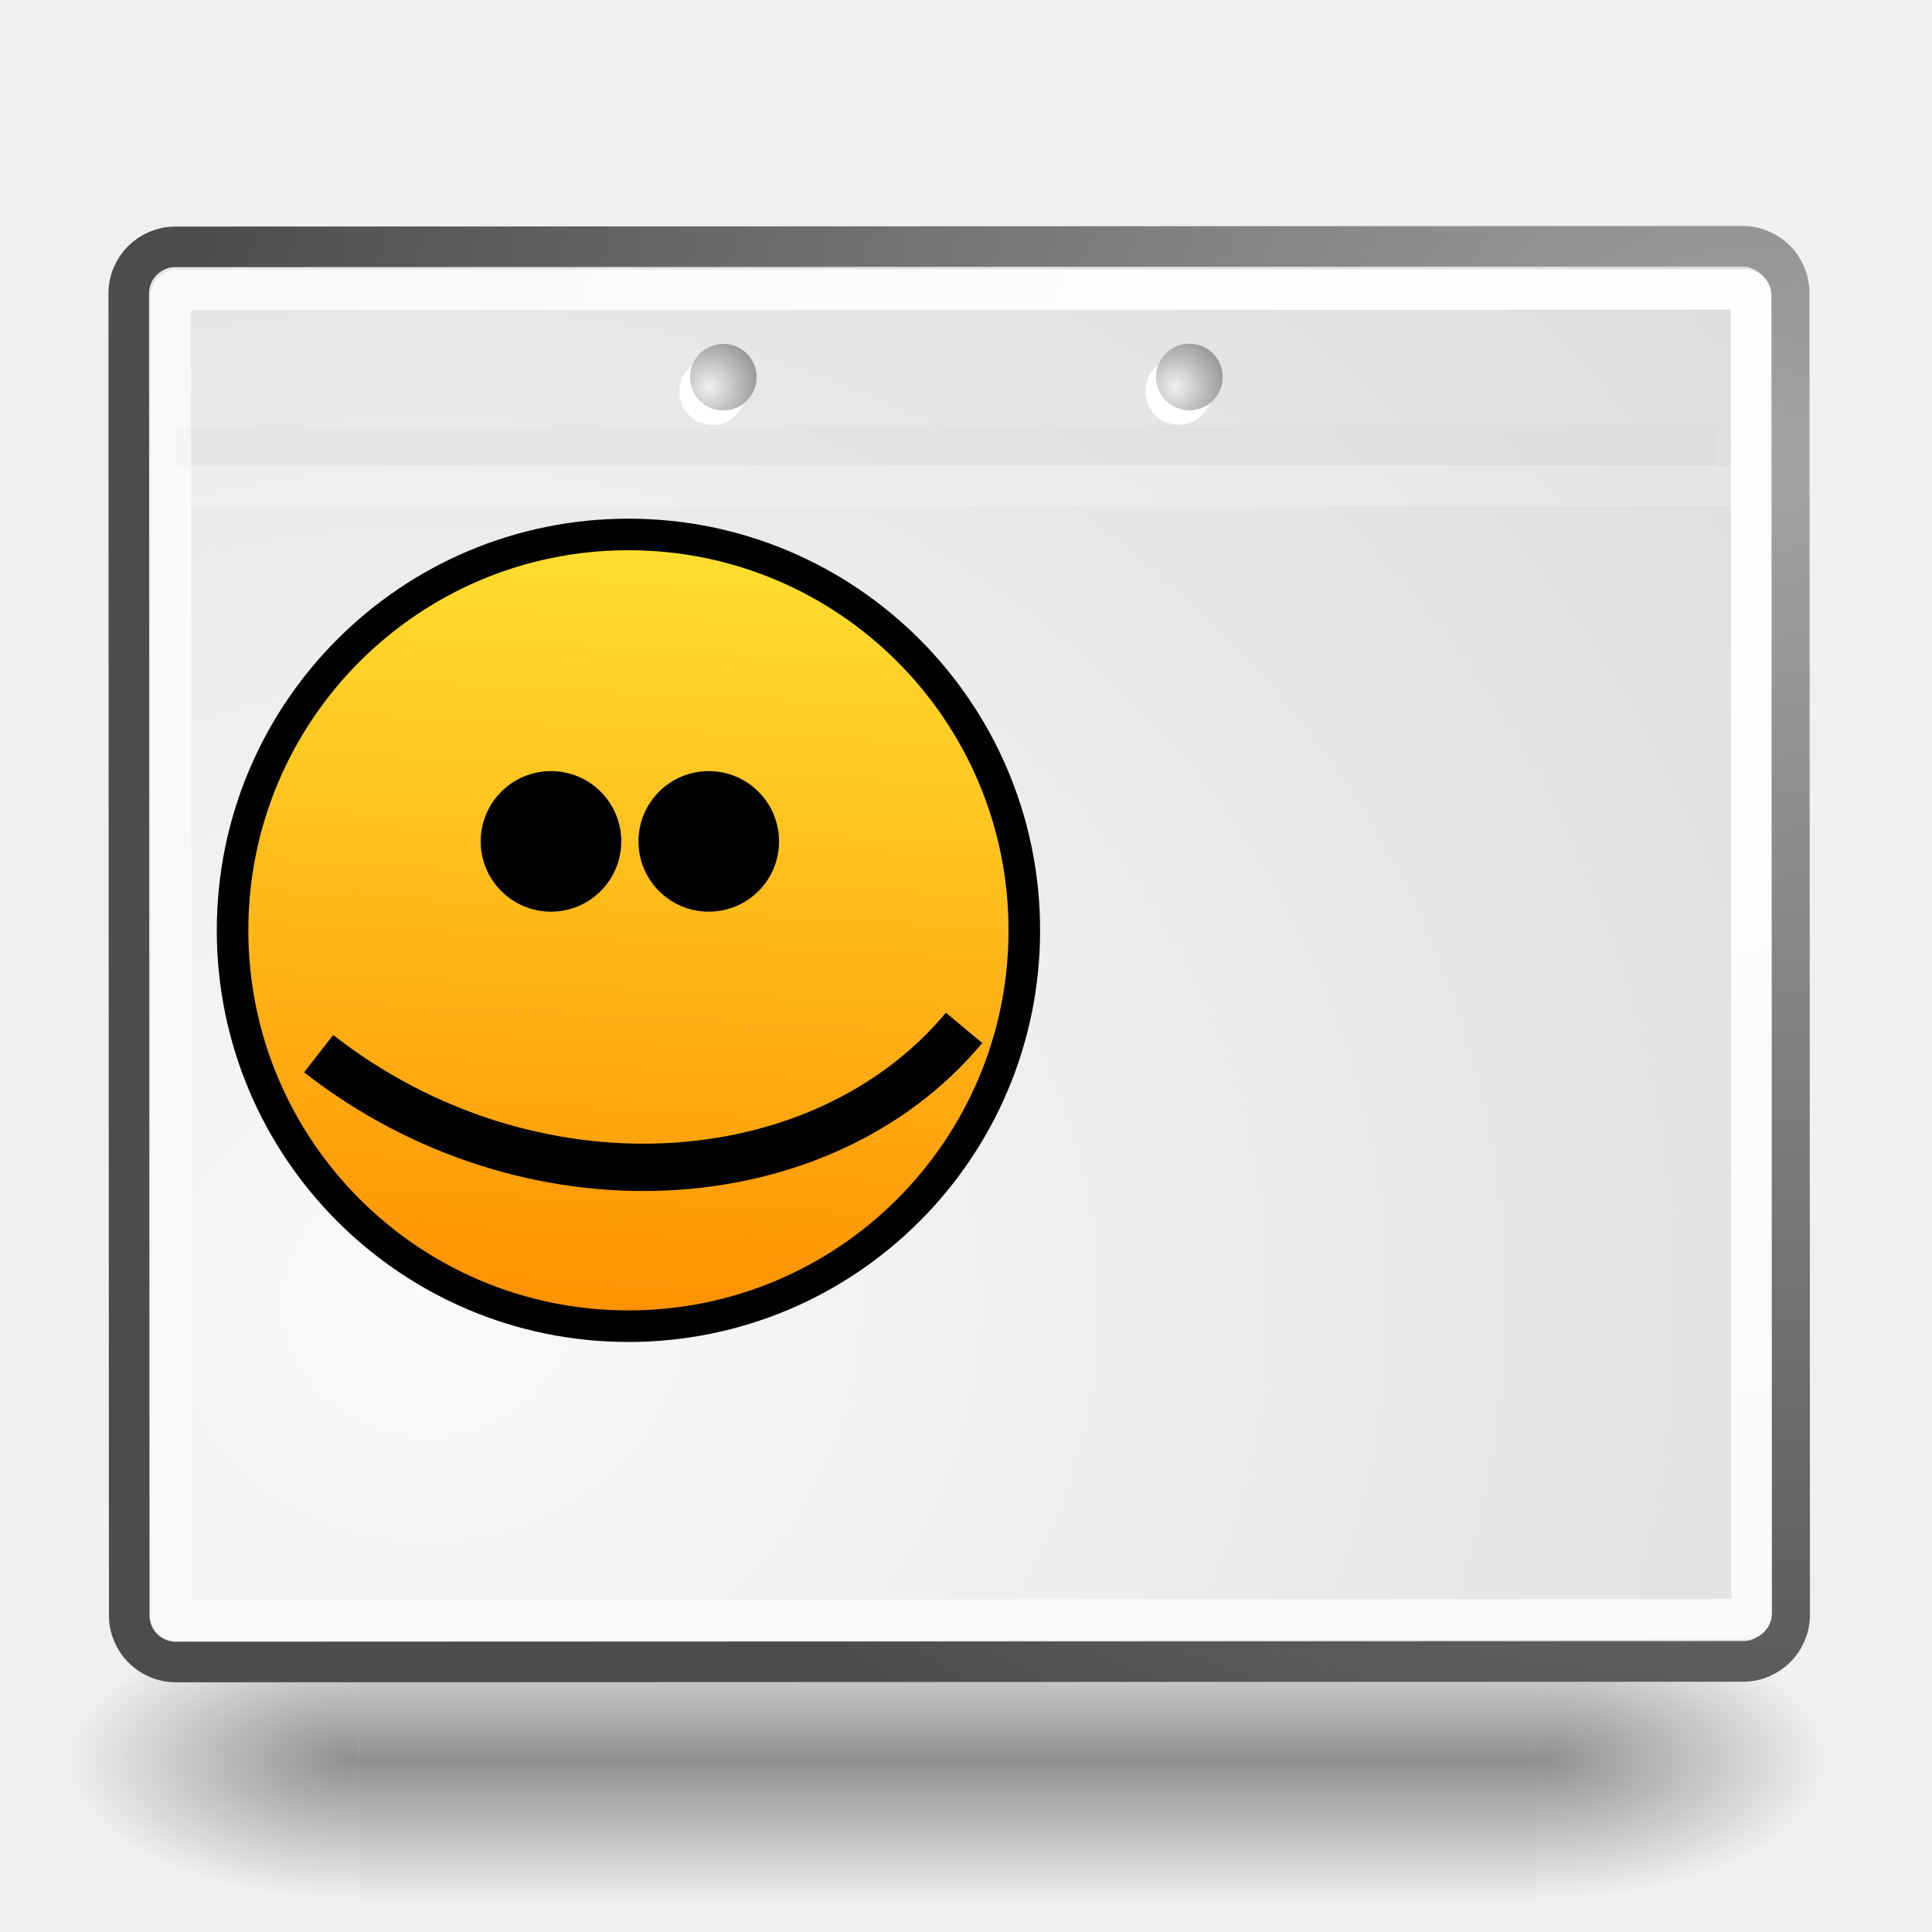
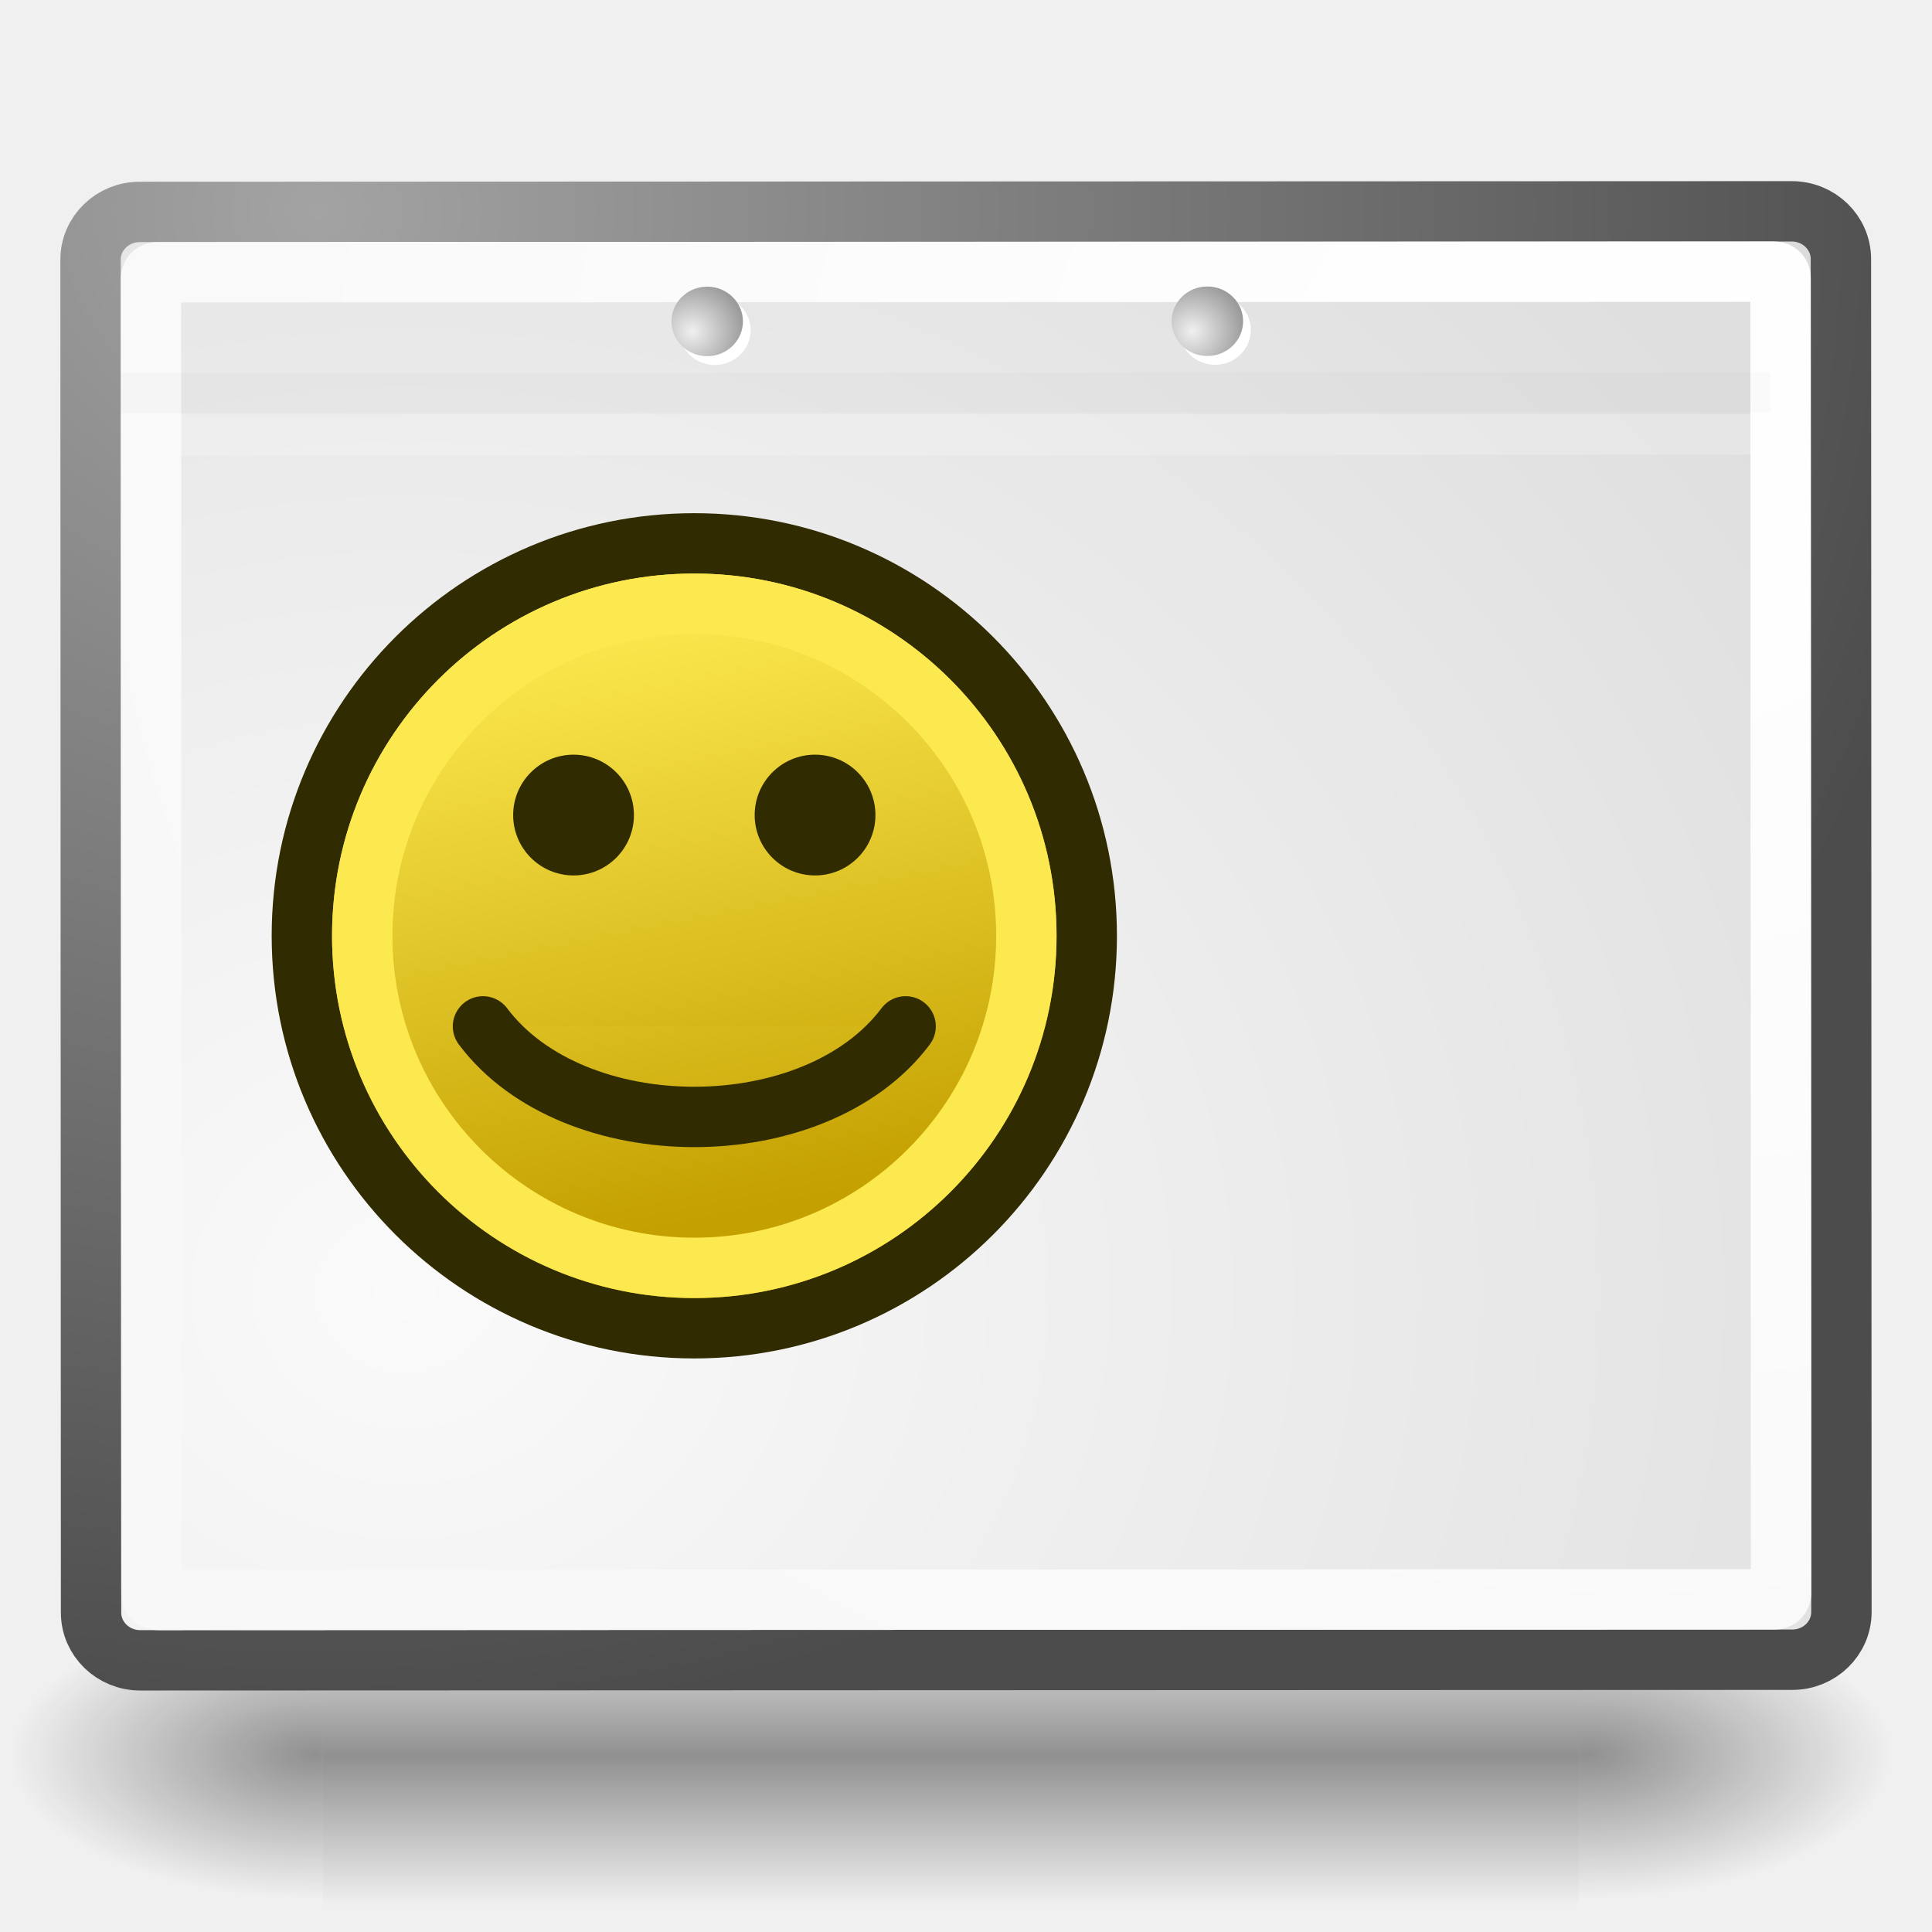
<svg xmlns="http://www.w3.org/2000/svg" xmlns:xlink="http://www.w3.org/1999/xlink" width="64px" height="64px" id="svg2985" version="1.1">
  <defs id="defs2987">
+     <linearGradient id="linearGradient3861">
+       <stop style="stop-color:#c4a000;stop-opacity:1" offset="0" id="stop3863" />
+       <stop style="stop-color:#fce94f;stop-opacity:1" offset="1" id="stop3865" />
+     </linearGradient>
    <linearGradient id="linearGradient3763">
      <stop style="stop-color:#ff8f00;stop-opacity:1;" offset="0" id="stop3765" />
      <stop style="stop-color:#ffdf30;stop-opacity:1;" offset="1" id="stop3767" />
    </linearGradient>
    <linearGradient xlink:href="#linearGradient3763" id="linearGradient3769" x1="34.818" y1="58.545" x2="37.364" y2="7.273" gradientUnits="userSpaceOnUse" />
    <radialGradient xlink:href="#aigrd2" id="radialGradient2283" gradientUnits="userSpaceOnUse" gradientTransform="matrix(0.229703,0,0,0.229703,4.613529,3.979808)" cx="20.892" cy="114.568" fx="20.892" fy="114.568" r="5.256" />
    <radialGradient gradientUnits="userSpaceOnUse" fy="114.568" fx="20.892" r="5.256" cy="114.568" cx="20.892" id="aigrd2">
      <stop id="stop15566" style="stop-color:#F0F0F0" offset="0" />
      <stop id="stop15568" style="stop-color:#9a9a9a;stop-opacity:1;" offset="1" />
    </radialGradient>
    <radialGradient xlink:href="#aigrd3" id="radialGradient2285" gradientUnits="userSpaceOnUse" gradientTransform="matrix(0.229703,0,0,0.229703,4.613529,3.979808)" cx="20.892" cy="64.568" fx="20.892" fy="64.568" r="5.257" />
    <radialGradient gradientUnits="userSpaceOnUse" fy="64.568" fx="20.892" r="5.257" cy="64.568" cx="20.892" id="aigrd3">
      <stop id="stop15573" style="stop-color:#F0F0F0" offset="0" />
      <stop id="stop15575" style="stop-color:#9a9a9a;stop-opacity:1;" offset="1" />
    </radialGradient>
-     <radialGradient r="38.159" fy="7.268" fx="8.144" cy="7.268" cx="8.144" gradientTransform="matrix(1.30152,0,0,1.388211,3.811166,-63.2972)" gradientUnits="userSpaceOnUse" id="radialGradient15668" xlink:href="#linearGradient15662" />
+     <radialGradient r="38.159" fy="7.268" fx="8.144" cy="7.268" cx="8.144" gradientTransform="matrix(1.299285,0,0,1.431507,3.23454,-64.4373)" gradientUnits="userSpaceOnUse" id="radialGradient15668" xlink:href="#linearGradient15662" />
    <linearGradient id="linearGradient15662">
      <stop style="stop-color:#ffffff;stop-opacity:1;" offset="0" id="stop15664" />
      <stop style="stop-color:#f8f8f8;stop-opacity:1;" offset="1" id="stop15666" />
    </linearGradient>
-     <radialGradient r="86.708" fy="35.737" fx="33.967" cy="35.737" cx="33.967" gradientTransform="matrix(1.291062,0,0,1.399455,-0.696567,-64.16613)" gradientUnits="userSpaceOnUse" id="radialGradient15658" xlink:href="#linearGradient259" />
+     <radialGradient r="86.708" fy="35.737" fx="33.967" cy="35.737" cx="33.967" gradientTransform="matrix(1.321421,0,0,1.475243,-2.063414,-66.14627)" gradientUnits="userSpaceOnUse" id="radialGradient15658" xlink:href="#linearGradient259" />
    <linearGradient id="linearGradient259">
      <stop style="stop-color:#fafafa;stop-opacity:1;" offset="0" id="stop260" />
      <stop style="stop-color:#bbbbbb;stop-opacity:1;" offset="1" id="stop261" />
    </linearGradient>
-     <radialGradient r="37.752" fy="3.756" fx="8.824" cy="3.756" cx="8.824" gradientTransform="matrix(1.30152,0,0,1.388211,3.811166,-63.2972)" gradientUnits="userSpaceOnUse" id="radialGradient15656" xlink:href="#linearGradient269" />
+     <radialGradient r="37.752" fy="37.389" fx="3.343" cy="37.389" cx="3.343" gradientTransform="matrix(1.332124,0,0,1.46339,2.550315,-65.23028)" gradientUnits="userSpaceOnUse" id="radialGradient15656" xlink:href="#linearGradient269" />
    <linearGradient id="linearGradient269">
      <stop style="stop-color:#a3a3a3;stop-opacity:1;" offset="0" id="stop270" />
      <stop style="stop-color:#4c4c4c;stop-opacity:1;" offset="1" id="stop271" />
    </linearGradient>
    <linearGradient xlink:href="#linearGradient5048" id="linearGradient5027" gradientUnits="userSpaceOnUse" gradientTransform="matrix(2.774389,0,0,1.969706,-1892.179,-872.8854)" x1="302.857" y1="366.648" x2="302.857" y2="609.505" />
    <linearGradient id="linearGradient5048">
      <stop style="stop-color:black;stop-opacity:0;" offset="0" id="stop5050" />
      <stop id="stop5056" offset="0.5" style="stop-color:black;stop-opacity:1;" />
      <stop style="stop-color:black;stop-opacity:0;" offset="1" id="stop5052" />
    </linearGradient>
    <radialGradient xlink:href="#linearGradient5060" id="radialGradient5029" gradientUnits="userSpaceOnUse" gradientTransform="matrix(2.774389,0,0,1.969706,-1891.633,-872.8854)" cx="605.714" cy="486.648" fx="605.714" fy="486.648" r="117.143" />
    <linearGradient id="linearGradient5060">
      <stop style="stop-color:black;stop-opacity:1;" offset="0" id="stop5062" />
      <stop style="stop-color:black;stop-opacity:0;" offset="1" id="stop5064" />
    </linearGradient>
    <radialGradient xlink:href="#linearGradient5060" id="radialGradient5031" gradientUnits="userSpaceOnUse" gradientTransform="matrix(-2.774389,0,0,1.969706,112.7623,-872.8854)" cx="605.714" cy="486.648" fx="605.714" fy="486.648" r="117.143" />
    <radialGradient r="117.143" fy="486.648" fx="605.714" cy="486.648" cx="605.714" gradientTransform="matrix(-2.774389,0,0,1.969706,112.7623,-872.8854)" gradientUnits="userSpaceOnUse" id="radialGradient3277" xlink:href="#linearGradient5060" />
-     <linearGradient xlink:href="#linearGradient3763" id="linearGradient3398" gradientUnits="userSpaceOnUse" x1="34.818" y1="58.545" x2="37.364" y2="7.273" />
+     <linearGradient xlink:href="#linearGradient3861" id="linearGradient3867" x1="38.633" y1="49.568" x2="30.98" y2="11.301" gradientUnits="userSpaceOnUse" />
+     <linearGradient xlink:href="#linearGradient3861" id="linearGradient3878" gradientUnits="userSpaceOnUse" x1="38.633" y1="49.568" x2="30.98" y2="11.301" />
+     <linearGradient xlink:href="#linearGradient3861" id="linearGradient3880" gradientUnits="userSpaceOnUse" x1="38.633" y1="49.568" x2="30.98" y2="11.301" />
+     <linearGradient xlink:href="#linearGradient3861" id="linearGradient3882" gradientUnits="userSpaceOnUse" x1="38.633" y1="49.568" x2="30.98" y2="11.301" />
  </defs>
  <g id="layer1">
-     <g style="display:inline" id="g5022" transform="matrix(0.02910325,0,0,0.01997086,57.26876,56.57957)">
+     <g style="display:inline" id="g5022" transform="matrix(0.03105656,0,0,0.02070884,59.12281,56.33776)">
      <rect y="-150.697" x="-1559.252" height="478.357" width="1339.633" id="rect4173" style="opacity:0.402;color:#000000;fill:url(#linearGradient5027);fill-opacity:1;fill-rule:nonzero;stroke:none;stroke-width:1;marker:none;visibility:visible;display:inline;overflow:visible" />
      <path id="path5058" d="m -219.619,-150.68 c 0,0 0,478.331 0,478.331 142.874,0.9 345.4,-107.17 345.4,-239.196 0,-132.027 -159.437,-239.135 -345.4,-239.135 z" style="opacity:0.402;color:#000000;fill:url(#radialGradient5029);fill-opacity:1;fill-rule:nonzero;stroke:none;stroke-width:1;marker:none;visibility:visible;display:inline;overflow:visible" />
      <path style="opacity:0.402;color:#000000;fill:url(#radialGradient3277);fill-opacity:1;fill-rule:nonzero;stroke:none;stroke-width:1;marker:none;visibility:visible;display:inline;overflow:visible" d="m -1559.252,-150.68 c 0,0 0,478.331 0,478.331 -142.874,0.9 -345.4,-107.17 -345.4,-239.196 0,-132.027 159.437,-239.135 345.4,-239.135 z" id="path5018" />
    </g>
-     <rect ry="1.545" y="-59.265" x="8.18" height="55.004" width="46.878" id="rect15391" style="color:#000000;fill:url(#radialGradient15658);fill-opacity:1;fill-rule:nonzero;stroke:url(#radialGradient15656);stroke-width:1.344;stroke-linecap:round;stroke-linejoin:round;stroke-miterlimit:4;stroke-opacity:1;stroke-dashoffset:0;marker:none;visibility:visible;display:block;overflow:visible" rx="1.545" transform="matrix(3.7443727e-4,0.9999999,-0.9999999,3.7443727e-4,0,0)" />
-     <rect rx="0.2" ry="0.2" y="-58.005" x="9.608" height="52.35" width="44.056" id="rect15660" style="color:#000000;fill:none;stroke:url(#radialGradient15668);stroke-width:1.344;stroke-linecap:round;stroke-linejoin:round;stroke-miterlimit:4;stroke-opacity:1;stroke-dashoffset:0;marker:none;visibility:visible;display:block;overflow:visible" transform="matrix(3.7443727e-4,0.9999999,-0.9999999,3.7443727e-4,0,0)" />
-     <g style="display:inline" id="g2270" transform="matrix(5.0330596e-4,1.344166,-1.344166,5.0330596e-4,64.21726,0.1483199)">
-       <g transform="matrix(0.229703,0,0,0.229703,4.967081,4.244972)" style="fill:#ffffff;fill-opacity:1;fill-rule:nonzero;stroke:#000000;stroke-miterlimit:4" id="g1440">
+     <rect ry="1.628" y="-60.979" x="7.022" height="57.983" width="47.98" id="rect15391" style="color:#000000;fill:url(#radialGradient15658);fill-opacity:1;fill-rule:nonzero;stroke:url(#radialGradient15656);stroke-width:2;stroke-linecap:round;stroke-linejoin:round;stroke-miterlimit:4;stroke-opacity:1;stroke-dashoffset:0;marker:none;visibility:visible;display:block;overflow:visible" rx="1.581" transform="matrix(3.8564681e-4,0.9999999,-0.9999999,3.6355354e-4,0,0)" />
+     <rect rx="0.2" ry="0.207" y="-58.98" x="9.021" height="53.983" width="43.981" id="rect15660" style="color:#000000;fill:none;stroke:url(#radialGradient15668);stroke-width:2;stroke-linecap:round;stroke-linejoin:round;stroke-miterlimit:4;stroke-opacity:1;stroke-dashoffset:0;marker:none;visibility:visible;display:block;overflow:visible" transform="matrix(3.8677965e-4,0.9999999,-0.9999999,3.624888e-4,0,0)" />
+     <g style="display:inline" id="g2270" transform="matrix(5.4018201e-4,1.402548,-1.44265,5.2516612e-4,66.63165,-2.235099)">
+       <g transform="matrix(0.229703,0,0,0.229703,4.967081,4.244972)" style="fill:#ffffff;fill-opacity:1;fill-rule:nonzero;stroke:#000000;stroke-width:0.945;stroke-miterlimit:4" id="g1440">
        <radialGradient gradientUnits="userSpaceOnUse" fy="114.568" fx="20.892" r="5.256" cy="114.568" cx="20.892" id="radialGradient1442">
          <stop id="stop1444" style="stop-color:#F0F0F0" offset="0" />
          <stop id="stop1446" style="stop-color:#474747" offset="1" />
        </radialGradient>
-         <path id="path1448" d="m 23.428,113.07 c 0,1.973 -1.6,3.572 -3.573,3.572 -1.974,0 -3.573,-1.6 -3.573,-3.572 0,-1.974 1.6,-3.573 3.573,-3.573 1.973,0 3.573,1.6 3.573,3.573 z" style="stroke:none" />
+         <path id="path1448" d="m 22.792,111.144 c 0,1.973 -1.6,3.572 -3.573,3.572 -1.974,0 -3.573,-1.6 -3.573,-3.572 0,-1.974 1.6,-3.573 3.573,-3.573 1.973,0 3.573,1.6 3.573,3.573 z" style="stroke:none" />
        <radialGradient gradientUnits="userSpaceOnUse" fy="64.568" fx="20.892" r="5.257" cy="64.568" cx="20.892" id="radialGradient1450">
          <stop id="stop1452" style="stop-color:#F0F0F0" offset="0" />
          <stop id="stop1454" style="stop-color:#474747" offset="1" />
        </radialGradient>
-         <path id="path1456" d="m 23.428,63.07 c 0,1.973 -1.6,3.573 -3.573,3.573 -1.974,0 -3.573,-1.6 -3.573,-3.573 0,-1.974 1.6,-3.573 3.573,-3.573 1.973,0 3.573,1.6 3.573,3.573 z" style="stroke:none" />
+         <path id="path1456" d="m 22.792,61.144 c 0,1.973 -1.6,3.573 -3.573,3.573 -1.974,0 -3.573,-1.6 -3.573,-3.573 0,-1.974 1.6,-3.573 3.573,-3.573 1.973,0 3.573,1.6 3.573,3.573 z" style="stroke:none" />
      </g>
      <path id="path15570" d="m 9.995,29.952 c 0,0.453 -0.368,0.82 -0.821,0.82 -0.453,0 -0.821,-0.368 -0.821,-0.82 0,-0.453 0.368,-0.821 0.821,-0.821 0.453,0 0.821,0.368 0.821,0.821 z" style="fill:url(#radialGradient2283);fill-rule:nonzero;stroke:none" />
      <path id="path15577" d="m 9.995,18.467 c 0,0.453 -0.368,0.821 -0.821,0.821 -0.453,0 -0.821,-0.368 -0.821,-0.821 0,-0.453 0.368,-0.821 0.821,-0.821 0.453,0 0.821,0.368 0.821,0.821 z" style="fill:url(#radialGradient2285);fill-rule:nonzero;stroke:none" />
    </g>
-     <path id="path15672" d="M 56.786,14.748 5.834,14.767" style="fill:none;stroke:#000000;stroke-width:1.329;stroke-linecap:butt;stroke-linejoin:miter;stroke-miterlimit:4;stroke-opacity:0.018;display:inline" />
-     <path id="path15674" d="M 57.424,16.084 6.322,16.103" style="fill:none;stroke:#ffffff;stroke-width:1.344;stroke-linecap:butt;stroke-linejoin:miter;stroke-miterlimit:4;stroke-opacity:0.205;display:inline" />
-     <g id="g3392" transform="matrix(0.5226481,0,0,0.5226481,3.808362,14.09344)">
-       <path transform="translate(-2,0)" d="m 59.636,32 c 0,13.857 -11.234,25.091 -25.091,25.091 -13.857,0 -25.091,-11.234 -25.091,-25.091 0,-13.857 11.234,-25.091 25.091,-25.091 13.857,0 25.091,11.234 25.091,25.091 z" id="path2993" style="color:#000000;fill:url(#linearGradient3398);fill-opacity:1;fill-rule:evenodd;stroke:#000000;stroke-width:2;stroke-linecap:butt;stroke-linejoin:round;stroke-miterlimit:4;stroke-opacity:1;stroke-dasharray:none;stroke-dashoffset:0;marker:none;visibility:visible;display:inline;overflow:visible;enable-background:accumulate" />
-       <path transform="translate(5.272727,4.545454)" d="m 25.818,21.818 c 0,1.908 -1.547,3.455 -3.455,3.455 -1.908,0 -3.455,-1.547 -3.455,-3.455 0,-1.908 1.547,-3.455 3.455,-3.455 1.908,0 3.455,1.547 3.455,3.455 z" id="path3771" style="color:#000000;fill:#000000;fill-opacity:1;fill-rule:evenodd;stroke:#000000;stroke-width:2;stroke-linecap:butt;stroke-linejoin:round;stroke-miterlimit:4;stroke-opacity:1;stroke-dasharray:none;stroke-dashoffset:0;marker:none;visibility:visible;display:inline;overflow:visible;enable-background:accumulate" />
-       <path transform="translate(15.27273,4.545454)" d="m 25.818,21.818 c 0,1.908 -1.547,3.455 -3.455,3.455 -1.908,0 -3.455,-1.547 -3.455,-3.455 0,-1.908 1.547,-3.455 3.455,-3.455 1.908,0 3.455,1.547 3.455,3.455 z" id="path3771-2" style="color:#000000;fill:#000000;fill-opacity:1;fill-rule:evenodd;stroke:#000000;stroke-width:2;stroke-linecap:butt;stroke-linejoin:round;stroke-miterlimit:4;stroke-opacity:1;stroke-dasharray:none;stroke-dashoffset:0;marker:none;visibility:visible;display:inline;overflow:visible;enable-background:accumulate" />
-       <path id="path3791" d="m 12.909,39.818 c 13.374,10.442 31.86,9.222 40.909,-1.636" style="fill:none;stroke:#000000;stroke-width:3;stroke-linecap:butt;stroke-linejoin:miter;stroke-miterlimit:4;stroke-opacity:1;stroke-dasharray:none" />
+     <path id="path15672" d="m 58.656,12.998 -54.686,0.02" style="fill:none;stroke:#000000;stroke-width:1.329;stroke-linecap:butt;stroke-linejoin:miter;stroke-miterlimit:4;stroke-opacity:0.018;display:inline" />
+     <path id="path15674" d="M 59.34,14.393 4.494,14.413" style="fill:none;stroke:#ffffff;stroke-width:1.344;stroke-linecap:butt;stroke-linejoin:miter;stroke-miterlimit:4;stroke-opacity:0.205;display:inline" />
+     <g id="g3869" transform="translate(0.9999999,1)">
+       <g style="fill:url(#linearGradient3882);fill-opacity:1;stroke:#302b00;stroke-width:3.827" transform="matrix(0.5226481,0,0,0.5226481,3.808362,14.09344)" id="g3392">
+         <path style="color:#000000;fill:url(#linearGradient3878);fill-opacity:1;fill-rule:evenodd;stroke:#302b00;stroke-width:3.86;stroke-linecap:butt;stroke-linejoin:round;stroke-miterlimit:4;stroke-opacity:1;stroke-dasharray:none;stroke-dashoffset:0;marker:none;visibility:visible;display:inline;overflow:visible;enable-background:accumulate" id="path2993" d="m 59.636,32 c 0,13.857 -11.234,25.091 -25.091,25.091 -13.857,0 -25.091,-11.234 -25.091,-25.091 0,-13.857 11.234,-25.091 25.091,-25.091 13.857,0 25.091,11.234 25.091,25.091 z" transform="matrix(0.9913284,0,0,0.9913284,0.5607733,-1.287965)" />
+         <path style="color:#000000;fill:#302b00;fill-opacity:1;fill-rule:evenodd;stroke:none;stroke-width:3.455;marker:none;visibility:visible;display:inline;overflow:visible;enable-background:accumulate" id="path3771-2" d="m 25.818,21.818 c 0,1.908 -1.547,3.455 -3.455,3.455 -1.908,0 -3.455,-1.547 -3.455,-3.455 0,-1.908 1.547,-3.455 3.455,-3.455 1.908,0 3.455,1.547 3.455,3.455 z" transform="matrix(1.107719,0,0,1.107719,17.68737,-1.387205)" />
+         <path style="fill:url(#linearGradient3880);fill-opacity:1;stroke:#302b00;stroke-width:3.827;stroke-linecap:round;stroke-linejoin:round;stroke-miterlimit:4;stroke-opacity:1;stroke-dasharray:none" d="m 21.413,36.175 c 5.74,7.653 21.047,7.653 26.787,0" id="path3791" />
+         <path style="color:#000000;fill:#302b00;fill-opacity:1;fill-rule:evenodd;stroke:none;stroke-width:3.455;marker:none;visibility:visible;display:inline;overflow:visible;enable-background:accumulate" id="path3771-2-1" d="m 25.818,21.818 c 0,1.908 -1.547,3.455 -3.455,3.455 -1.908,0 -3.455,-1.547 -3.455,-3.455 0,-1.908 1.547,-3.455 3.455,-3.455 1.908,0 3.455,1.547 3.455,3.455 z" transform="matrix(1.107719,0,0,1.107719,2.380699,-1.387205)" />
+       </g>
+       <g style="fill:none;stroke:#fce94f" transform="matrix(0.5226481,0,0,0.5226481,-7.191638,21.09344)" id="g3392-7">
+         <path style="color:#000000;fill:none;stroke:#fce94f;stroke-width:4.562;stroke-linecap:butt;stroke-linejoin:round;stroke-miterlimit:4;stroke-opacity:1;stroke-dasharray:none;stroke-dashoffset:0;marker:none;visibility:visible;display:inline;overflow:visible;enable-background:accumulate" id="path2993-4" d="m 59.636,32 c 0,13.857 -11.234,25.091 -25.091,25.091 -13.857,0 -25.091,-11.234 -25.091,-25.091 0,-13.857 11.234,-25.091 25.091,-25.091 13.857,0 25.091,11.234 25.091,25.091 z" transform="matrix(0.8388164,0,0,0.8388164,26.87604,-9.800912)" />
+       </g>
    </g>
  </g>
</svg>
